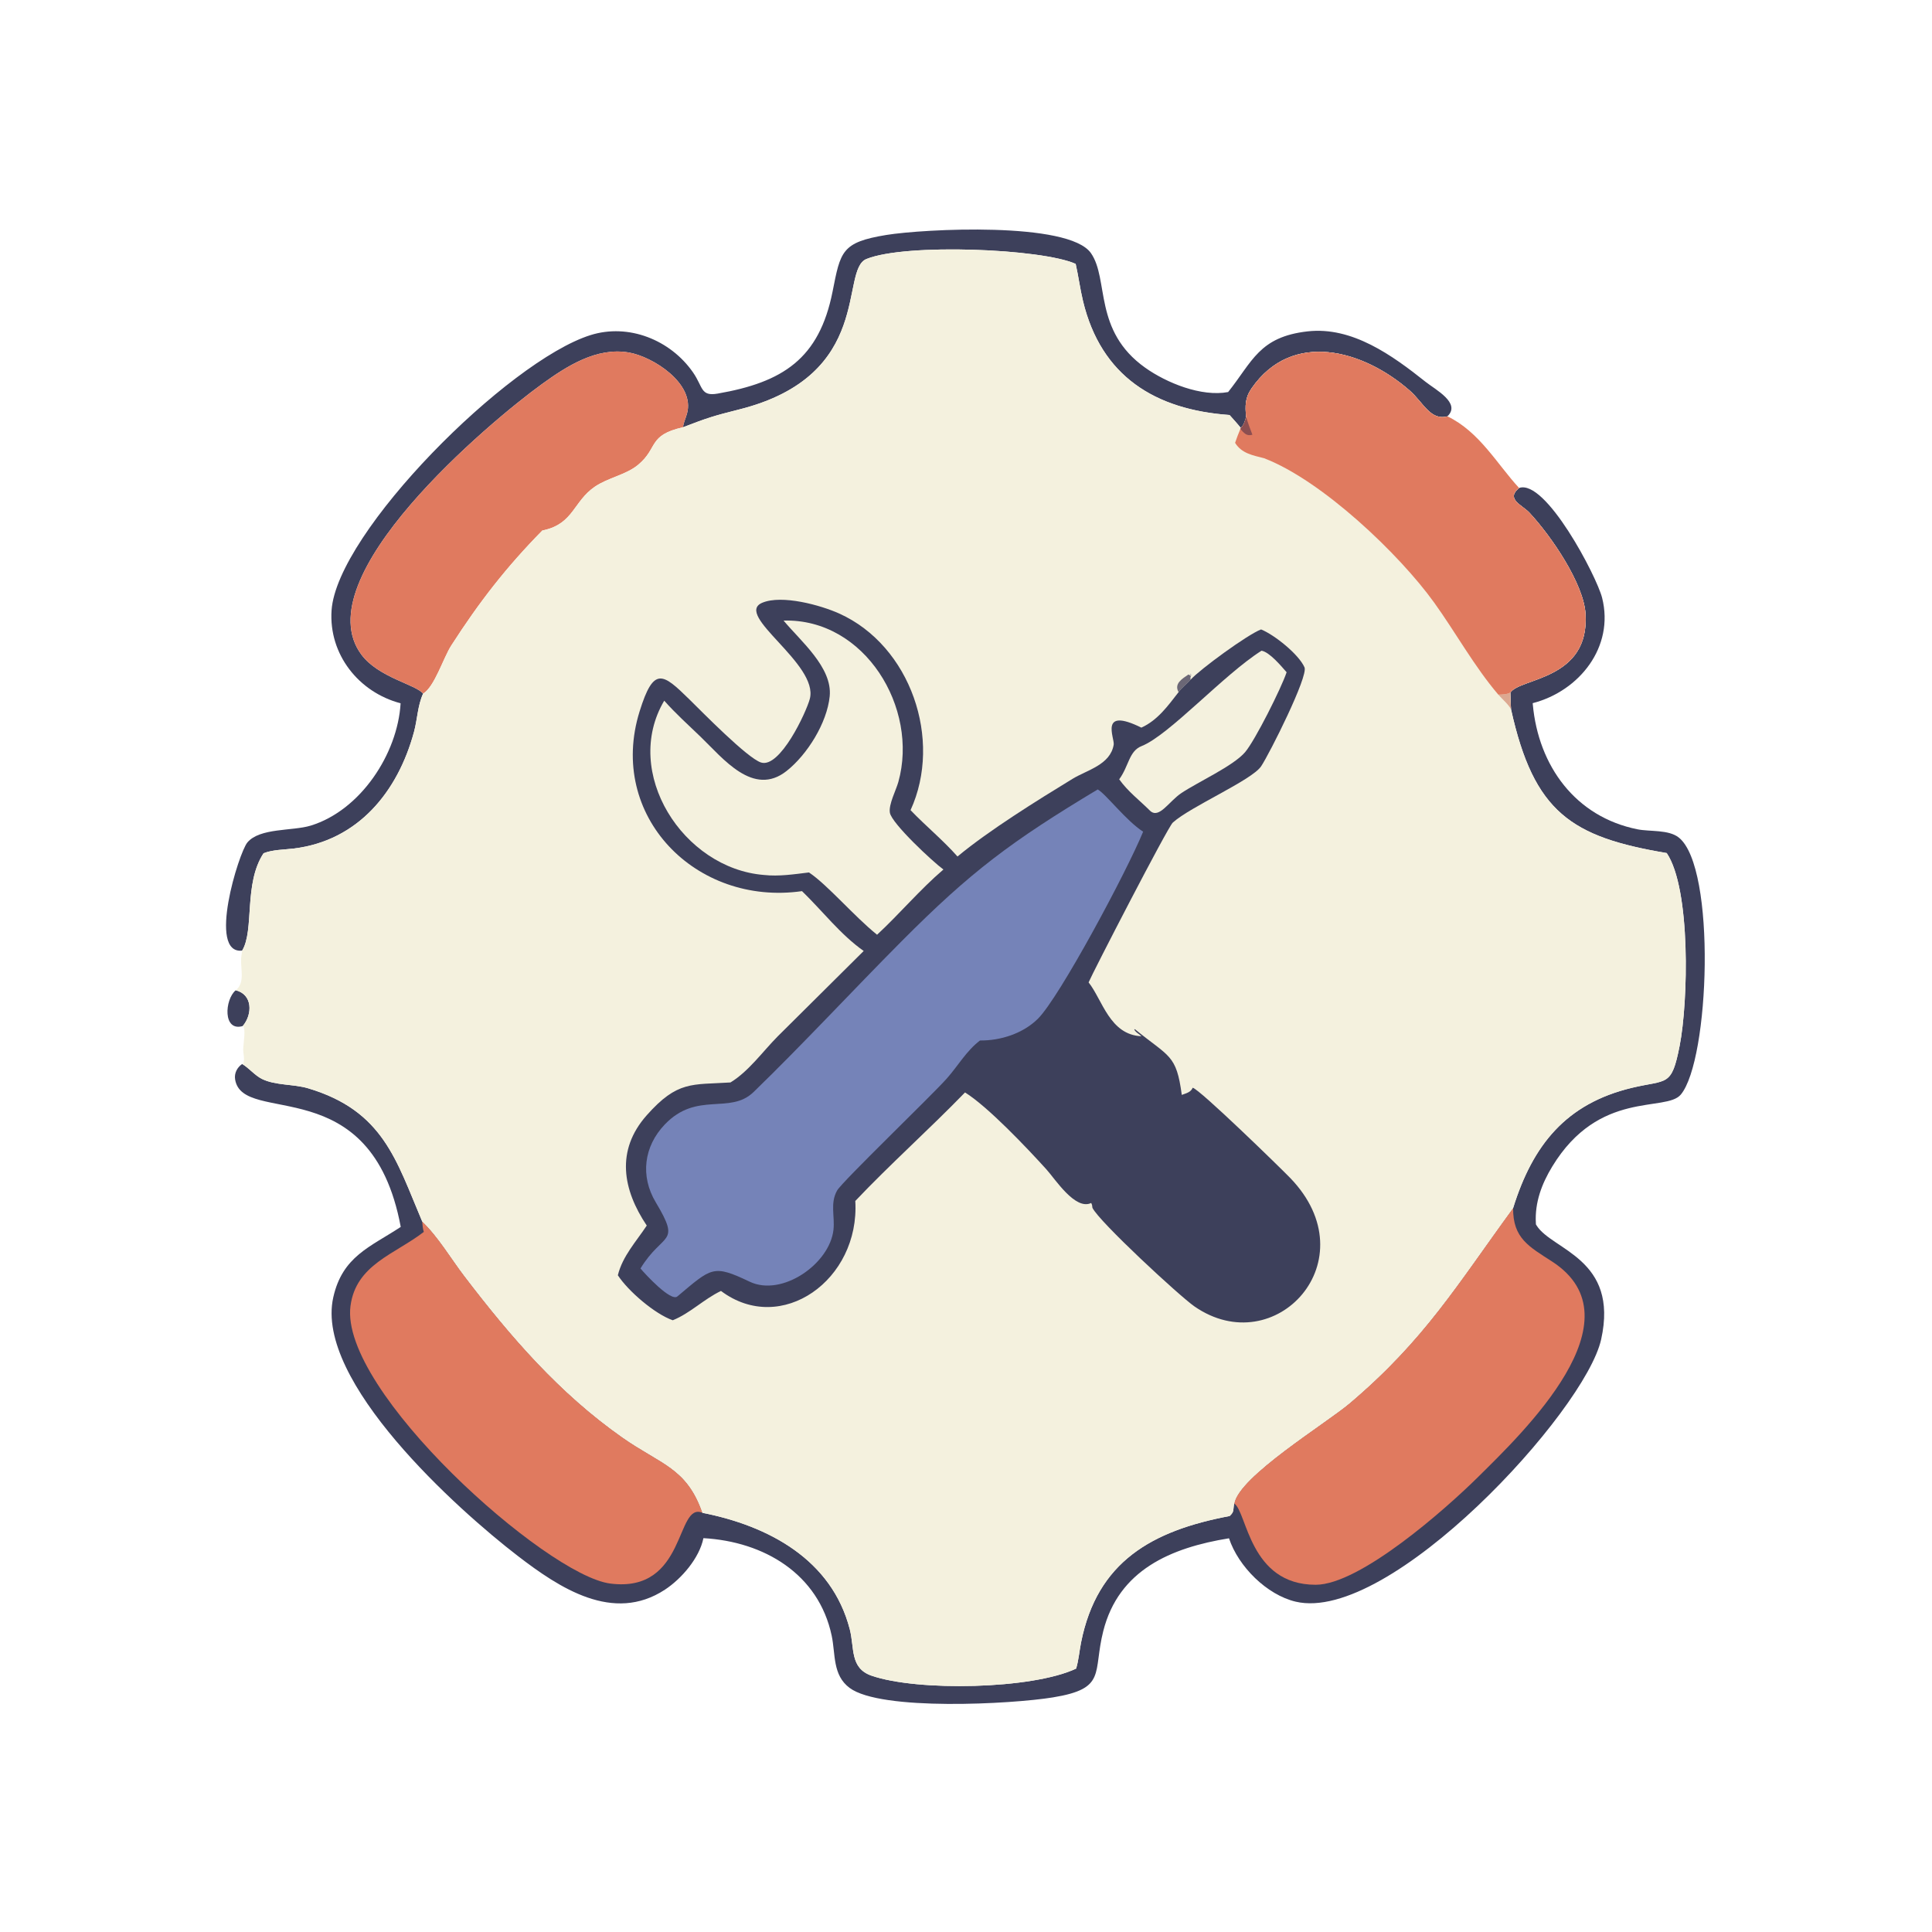
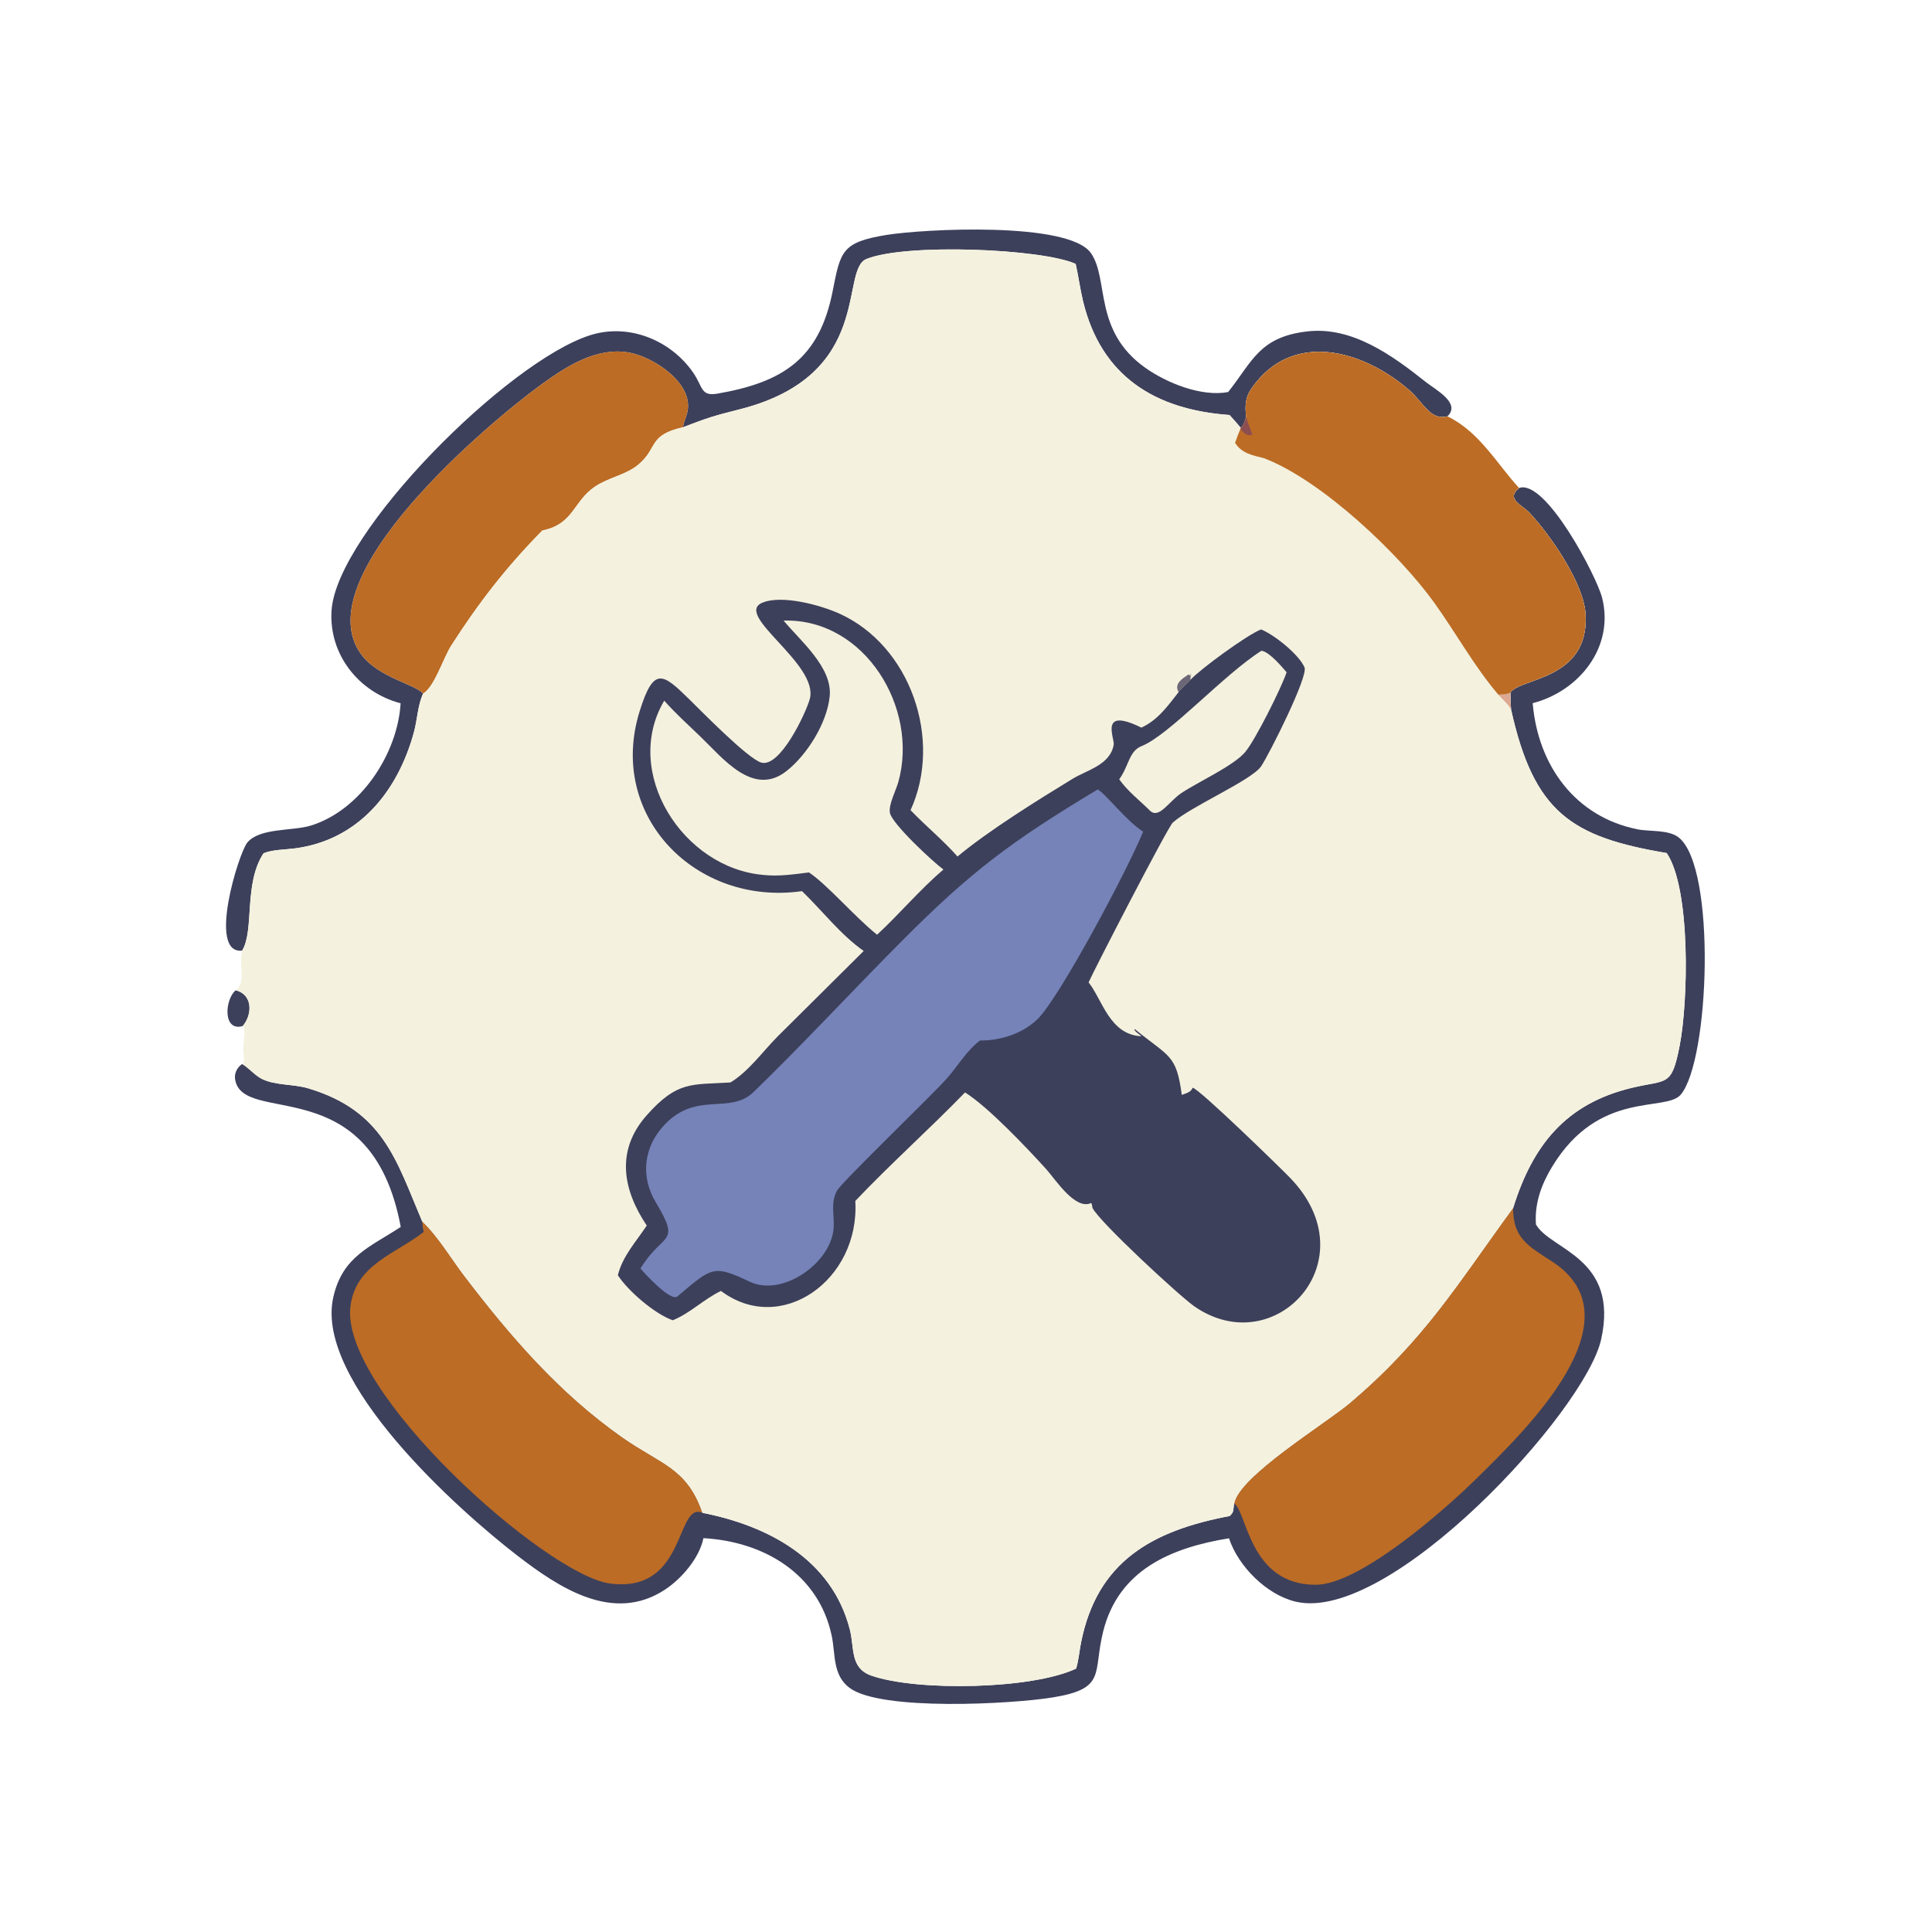
<svg xmlns="http://www.w3.org/2000/svg" width="1024" height="1024">
  <path fill="#3D405B" transform="scale(1.6 1.6)" d="M78.067 328.054C83.694 329.364 83.725 335.997 80.405 339.895C73.761 341.829 74.421 331.117 78.067 328.054Z" />
  <path fill="#3D405B" transform="scale(1.6 1.6)" d="M132.705 232.97C118.813 229.329 108.859 216.743 109.836 202.191C111.574 176.32 168.253 119.624 195.591 111.014C208.226 107.034 222.097 112.597 229.573 123.365C232.944 128.221 232.02 131.378 237.735 130.383C259.307 126.63 271.37 118.881 275.798 96.598C278.435 83.323 278.704 80.268 293.597 77.837C305.892 75.831 353.986 73.301 361.378 83.836C367.452 92.493 362.054 109.521 379.379 121.821C386.491 126.87 398.014 131.532 406.835 129.872C414.896 119.773 417.099 111.587 433.158 109.772C447.956 108.1 461.232 117.735 472.244 126.489C475.507 129.083 484.078 133.531 479.472 137.922C473.832 139.433 471.51 133.338 466.953 129.355C451.606 115.944 428.092 109.229 414.623 128.622C412.391 131.835 412.471 134.45 412.784 138.167C412.358 139.552 412.122 140.747 411.029 141.769C409.868 140.292 408.546 138.892 407.308 137.477C382.654 135.727 364.761 124.667 358.763 99.738C357.784 95.669 357.257 91.507 356.332 87.421C345.221 82.394 300.141 80.492 287.024 85.795C278.036 89.429 289.667 124.332 244.947 135.617C236.136 137.841 234.409 138.398 226.224 141.546C226.46 139.951 227.137 138.57 227.568 137.037C230.372 127.071 216.253 118.113 208.258 116.76C197.591 114.956 187.752 121.289 179.502 127.251C162.218 139.743 100.659 191.369 119.757 216.902C125.416 224.469 137.828 226.767 140.159 229.786C138.345 233.711 138.281 238.224 137.169 242.359C131.787 262.354 118.574 278.466 97.355 281.082C94.11 281.482 90.362 281.442 87.312 282.646C80.653 292.76 84.339 308.053 80.219 314.905C68.631 316.175 79.083 282.518 81.94 279.089C86.023 274.187 96.894 275.332 102.884 273.507C119.433 268.462 131.735 249.686 132.705 232.97Z" />
-   <path fill="#E07A5F" transform="scale(1.6 1.6)" d="M140.159 229.786C137.828 226.767 125.416 224.469 119.757 216.902C100.659 191.369 162.218 139.743 179.502 127.251C187.752 121.289 197.591 114.956 208.258 116.76C216.253 118.113 230.372 127.071 227.568 137.037C227.137 138.57 226.46 139.951 226.224 141.546C214.572 144.176 218.092 148.38 211.419 153.948C207.392 157.308 201.396 158.238 196.997 161.264C189.975 166.094 190.023 173.366 180.25 175.611L179.655 175.741C167.698 187.9 158.701 199.492 149.498 213.825C146.825 217.988 143.966 227.51 140.159 229.786Z" />
+   <path fill="#BC6C25" transform="scale(1.6 1.6)" d="M140.159 229.786C137.828 226.767 125.416 224.469 119.757 216.902C100.659 191.369 162.218 139.743 179.502 127.251C187.752 121.289 197.591 114.956 208.258 116.76C216.253 118.113 230.372 127.071 227.568 137.037C227.137 138.57 226.46 139.951 226.224 141.546C214.572 144.176 218.092 148.38 211.419 153.948C207.392 157.308 201.396 158.238 196.997 161.264C189.975 166.094 190.023 173.366 180.25 175.611L179.655 175.741C167.698 187.9 158.701 199.492 149.498 213.825C146.825 217.988 143.966 227.51 140.159 229.786Z" />
  <path fill="#3D405B" transform="scale(1.6 1.6)" d="M503.213 161.65C511.97 158.539 528.91 190.871 530.721 198.031C534.834 214.302 523.185 228.94 507.727 232.932L507.756 233.292C509.609 253.798 521.951 270.61 542.438 274.718C546.555 275.544 552.769 274.753 556.147 277.466C568.583 287.455 566.333 351.197 556.781 362.602C551.819 368.527 529.731 360.867 514.193 386.442C510.698 392.194 508.403 398.356 508.772 405.144L508.8 405.605L509.042 405.997C514.178 414.151 536.329 416.935 530.405 443.683C525.12 467.542 460.418 537.935 429.203 530.571C419.679 528.323 410.232 518.971 407.122 509.58C387.83 512.707 370.588 520.08 365.47 540.32C361.95 554.24 366.734 559.352 348.778 562.288C335.213 564.507 291.785 566.873 281.431 559.131C275.75 554.884 276.808 547.996 275.51 541.856C271.177 521.351 253.056 510.65 233.018 509.535C231.676 516.133 225.783 522.975 220.272 526.594C203.139 537.845 185.297 526.008 171.501 515.404C151.631 500.13 104.189 457.586 110.396 429.783C113.444 416.134 122.658 413.09 132.751 406.432C122.972 353.988 80.413 373.2 77.886 357.573C77.553 355.509 78.556 353.599 80.227 352.457C82.553 353.865 84.413 356.233 86.763 357.403C91.185 359.604 97.242 359.075 102.055 360.509C127.055 367.961 131.272 384.423 139.852 404.598C145.285 409.809 149.339 416.837 153.902 422.81C169.257 442.915 185.319 461.509 206.111 476.127C218.964 485.162 227.488 486.13 232.708 501.143C254.602 505.456 275.531 516.616 281.501 539.717C283.1 545.906 281.495 552.59 288.694 555.086C303.869 560.348 341.956 559.628 356.48 552.74C357.317 549.978 357.553 546.91 358.12 544.07C363.458 517.334 381.486 507.082 407.337 502.203C409.009 500.685 408.383 500.095 408.851 498.064C410.437 489.005 439.172 471.56 447.126 464.817C471.972 443.755 482.655 425.611 501.243 400.171C507.765 379.218 518.811 365.579 540.573 360.358C552.329 357.538 553.704 360.197 556.394 346.477C559.259 331.866 560.138 294.485 552.122 282.587C520.593 277.28 508.126 269.21 500.543 234.946C500.402 233.117 500.382 231.273 500.322 229.44C503.492 224.498 526.691 225.344 525.22 203.257C524.553 193.239 513.858 177.571 506.648 169.847C504.2 167.225 498.67 165.362 503.213 161.65Z" />
-   <path fill="#E07A5F" transform="scale(1.6 1.6)" d="M139.852 404.598C145.285 409.809 149.339 416.837 153.902 422.81C169.257 442.915 185.319 461.509 206.111 476.127C218.964 485.162 227.488 486.13 232.708 501.143C223.724 497.294 227.601 527.858 202.135 524.568C180.922 521.828 112.422 460.697 116.104 432.625C117.906 418.882 130.826 415.491 140.393 408.084C140.016 406.99 139.977 405.745 139.852 404.598Z" />
-   <path fill="#E07A5F" transform="scale(1.6 1.6)" d="M501.243 400.171C501.106 410.224 506.627 413.026 514.151 417.899C543.761 437.075 504.524 474.53 489.596 489.311C479.138 499.666 450.563 524.991 435.803 524.975C413.834 524.951 413.112 500.787 408.851 498.064C410.437 489.005 439.172 471.56 447.126 464.817C471.972 443.755 482.655 425.611 501.243 400.171Z" />
+   <path fill="#BC6C25" transform="scale(1.6 1.6)" d="M139.852 404.598C145.285 409.809 149.339 416.837 153.902 422.81C169.257 442.915 185.319 461.509 206.111 476.127C218.964 485.162 227.488 486.13 232.708 501.143C223.724 497.294 227.601 527.858 202.135 524.568C180.922 521.828 112.422 460.697 116.104 432.625C117.906 418.882 130.826 415.491 140.393 408.084C140.016 406.99 139.977 405.745 139.852 404.598Z" />
+   <path fill="#BC6C25" transform="scale(1.6 1.6)" d="M501.243 400.171C501.106 410.224 506.627 413.026 514.151 417.899C543.761 437.075 504.524 474.53 489.596 489.311C479.138 499.666 450.563 524.991 435.803 524.975C413.834 524.951 413.112 500.787 408.851 498.064C410.437 489.005 439.172 471.56 447.126 464.817C471.972 443.755 482.655 425.611 501.243 400.171Z" />
  <path fill="#F4F1DE" transform="scale(1.6 1.6)" d="M226.224 141.546C234.409 138.398 236.136 137.841 244.947 135.617C289.667 124.332 278.036 89.429 287.024 85.795C300.141 80.492 345.221 82.394 356.332 87.421C357.257 91.507 357.784 95.669 358.763 99.738C364.761 124.667 382.654 135.727 407.308 137.477C408.546 138.892 409.868 140.292 411.029 141.769C412.122 140.747 412.358 139.552 412.784 138.167C412.471 134.45 412.391 131.835 414.623 128.622C428.092 109.229 451.606 115.944 466.953 129.355C471.51 133.338 473.832 139.433 479.472 137.922C490.095 143.013 496.02 153.888 503.213 161.65C498.67 165.362 504.2 167.225 506.648 169.847C513.858 177.571 524.553 193.239 525.22 203.257C526.691 225.344 503.492 224.498 500.322 229.44C500.382 231.273 500.402 233.117 500.543 234.946C508.126 269.21 520.593 277.28 552.122 282.587C560.138 294.485 559.259 331.866 556.394 346.477C553.704 360.197 552.329 357.538 540.573 360.358C518.811 365.579 507.765 379.218 501.243 400.171C482.655 425.611 471.972 443.755 447.126 464.817C439.172 471.56 410.437 489.005 408.851 498.064C408.383 500.095 409.009 500.685 407.337 502.203C381.486 507.082 363.458 517.334 358.12 544.07C357.553 546.91 357.317 549.978 356.48 552.74C341.956 559.628 303.869 560.348 288.694 555.086C281.495 552.59 283.1 545.906 281.501 539.717C275.531 516.616 254.602 505.456 232.708 501.143C227.488 486.13 218.964 485.162 206.111 476.127C185.319 461.509 169.257 442.915 153.902 422.81C149.339 416.837 145.285 409.809 139.852 404.598C131.272 384.423 127.055 367.961 102.055 360.509C97.242 359.075 91.185 359.604 86.763 357.403C84.413 356.233 82.553 353.865 80.227 352.457L80.545 352.367C81.151 351.043 80.603 349.233 80.558 347.755C80.514 346.309 81.619 340.319 80.405 339.895C83.725 335.997 83.694 329.364 78.067 328.054C81.499 325.327 79.382 320.495 79.97 316.643L80.219 314.905C84.339 308.053 80.653 292.76 87.312 282.646C90.362 281.442 94.11 281.482 97.355 281.082C118.574 278.466 131.787 262.354 137.169 242.359C138.281 238.224 138.345 233.711 140.159 229.786C143.966 227.51 146.825 217.988 149.498 213.825C158.701 199.492 167.698 187.9 179.655 175.741L180.25 175.611C190.023 173.366 189.975 166.094 196.997 161.264C201.396 158.238 207.392 157.308 211.419 153.948C218.092 148.38 214.572 144.176 226.224 141.546Z" />
  <path fill="#DCA891" transform="scale(1.6 1.6)" d="M496.344 230.114C497.761 230.055 499.026 230.091 500.322 229.44C500.382 231.273 500.402 233.117 500.543 234.946C499.686 233.301 497.6 231.581 496.344 230.114Z" />
  <path fill="#6B6776" transform="scale(1.6 1.6)" d="M390.416 229.286C388.861 226.469 391.535 224.893 393.69 223.431L394.476 223.865L394.556 223.576L394.138 223.241L394.492 223.319L394.609 223.632C394.393 224.189 394.264 224.56 394.408 225.146C393.119 226.6 391.564 227.686 390.416 229.286Z" />
-   <path fill="#E07A5F" transform="scale(1.6 1.6)" d="M412.784 138.167C412.471 134.45 412.391 131.835 414.623 128.622C428.092 109.229 451.606 115.944 466.953 129.355C471.51 133.338 473.832 139.433 479.472 137.922C490.095 143.013 496.02 153.888 503.213 161.65C498.67 165.362 504.2 167.225 506.648 169.847C513.858 177.571 524.553 193.239 525.22 203.257C526.691 225.344 503.492 224.498 500.322 229.44C499.026 230.091 497.761 230.055 496.344 230.114C488.308 220.686 482.274 209.609 475.05 199.566C463.58 183.621 437.99 159.175 418.751 151.797C415.032 150.833 411.275 150.213 409.143 146.687C409.679 145.139 410.231 143.622 410.882 142.117L411.029 141.769C412.122 140.747 412.358 139.552 412.784 138.167Z" />
+   <path fill="#BC6C25" transform="scale(1.6 1.6)" d="M412.784 138.167C412.471 134.45 412.391 131.835 414.623 128.622C428.092 109.229 451.606 115.944 466.953 129.355C471.51 133.338 473.832 139.433 479.472 137.922C490.095 143.013 496.02 153.888 503.213 161.65C498.67 165.362 504.2 167.225 506.648 169.847C513.858 177.571 524.553 193.239 525.22 203.257C526.691 225.344 503.492 224.498 500.322 229.44C499.026 230.091 497.761 230.055 496.344 230.114C488.308 220.686 482.274 209.609 475.05 199.566C463.58 183.621 437.99 159.175 418.751 151.797C415.032 150.833 411.275 150.213 409.143 146.687C409.679 145.139 410.231 143.622 410.882 142.117L411.029 141.769C412.122 140.747 412.358 139.552 412.784 138.167Z" />
  <path fill="#8D4E50" transform="scale(1.6 1.6)" d="M412.784 138.167C413.43 140.138 414.109 142.077 414.875 144.005C412.98 144.606 412.096 143.439 410.882 142.117L411.029 141.769C412.122 140.747 412.358 139.552 412.784 138.167Z" />
  <path fill="#3D405B" transform="scale(1.6 1.6)" d="M265.674 295.199C230.517 300.226 201.097 270.263 211.878 235.651C216.553 220.643 219.511 222.997 228.331 231.649C232.532 235.771 247.515 251.091 252.074 252.581C258.367 254.638 267.086 235.959 268.262 231.503C271.321 219.915 242.859 203.704 252.539 199.657C259.026 196.945 271.81 200.449 278 203.239C301.652 213.899 312.32 245.039 301.632 268.373C306.667 273.631 312.351 278.266 317.185 283.729C327.621 275.054 343.774 265.031 355.267 258.015C360.147 255.036 367.806 253.386 368.927 246.68C369.286 244.531 363.965 234.06 378.094 241.037C383.502 238.573 386.87 233.842 390.416 229.286C391.564 227.686 393.119 226.6 394.408 225.146C397.541 221.701 413.229 210.215 417.745 208.507C422.177 210.293 430.257 216.771 432.136 221.076C433.427 224.031 420.577 249.61 417.777 253.826C414.706 258.451 394.325 267.201 388.497 272.5C386.793 274.049 361.737 322.633 360.613 325.431C365.195 331.191 367.588 342.824 378.129 343.269C377.386 342.502 376.139 341.984 375.736 340.977L375.962 340.941C387.335 350.257 389.684 349.173 391.479 362.704C392.888 362.159 394.472 361.867 395.091 360.328C397.268 360.681 424.148 386.85 427.409 390.227C453.68 417.432 422.48 451.322 395.684 432.774C390.771 429.374 364.042 404.639 361.876 400.091C361.825 399.459 361.785 399.057 361.461 398.504C356.197 401.036 349.54 390.576 346.617 387.349C340.145 380.207 327.333 366.674 319.679 361.883C307.91 374.02 294.698 385.822 283.328 397.836C284.897 423.988 258.766 442.601 238.836 427.642C233.135 430.358 228.654 435.014 222.863 437.355C216.887 435.269 208.043 427.646 204.671 422.447C206.229 416.1 210.726 411.315 214.247 405.981C206.293 394.128 203.898 381.123 214.216 369.472C224.467 357.896 229.236 359.396 241.981 358.576C247.987 354.924 252.659 348.334 257.576 343.363L286.111 315.022C278.441 309.637 272.407 301.702 265.674 295.199Z" />
  <path fill="#F4F1DE" transform="scale(1.6 1.6)" d="M417.899 215.552C420.583 216.02 424.483 220.73 426.208 222.692C424.501 227.841 415.789 245.244 412.464 249.153C408.574 253.727 396.868 259.018 391.33 262.727C387.176 265.509 383.985 271.356 380.996 268.594C377.491 265.094 373.662 262.238 370.75 258.161C373.99 253.723 373.953 248.815 378.181 247.145C387.272 243.556 405.364 223.47 417.899 215.552Z" />
  <path fill="#F4F1DE" transform="scale(1.6 1.6)" d="M259.57 205.574C286.456 204.803 304.442 234.561 297.587 259.045C296.829 261.755 294.334 266.47 294.783 269.213C295.37 272.8 309.152 285.606 312.521 288.035C304.717 294.701 298.067 302.665 290.541 309.645C282.964 303.556 274.084 293.07 267.983 289.01C263.027 289.607 258.042 290.393 253.048 289.843C226.253 287.693 205.969 255.866 220.035 232.109C223.739 236.304 228.052 240.187 232.087 244.072C239.508 251.218 249.536 264.108 260.552 255.409C267.43 249.977 273.971 239.465 274.849 230.652C275.803 221.084 265.133 212.29 259.57 205.574Z" />
  <path fill="#7583B8" transform="scale(1.6 1.6)" d="M363.636 261.51C366.427 263.109 372.989 271.834 378.678 275.51C373.269 288.723 350.961 330.436 343.792 337.503C338.847 342.378 331.445 344.748 324.632 344.676C320.081 348.157 317.348 353.102 313.599 357.318C308.551 362.992 278.968 391.429 277.305 394.372C274.922 398.587 276.591 402.892 276.099 407.37C274.859 418.676 259.052 429.681 248.343 424.58C236.185 418.789 235.809 419.877 224.396 429.453C222.254 431.341 213.655 421.992 212.169 420.197C219.635 407.964 225.755 412.529 217.226 398.273C212.035 389.596 213.271 379.778 220.21 372.505C230.863 361.341 241.754 369.387 249.658 361.724C266.054 345.827 282.339 328.219 298.597 311.87C321.623 288.714 334.949 278.732 363.636 261.51Z" />
</svg>
